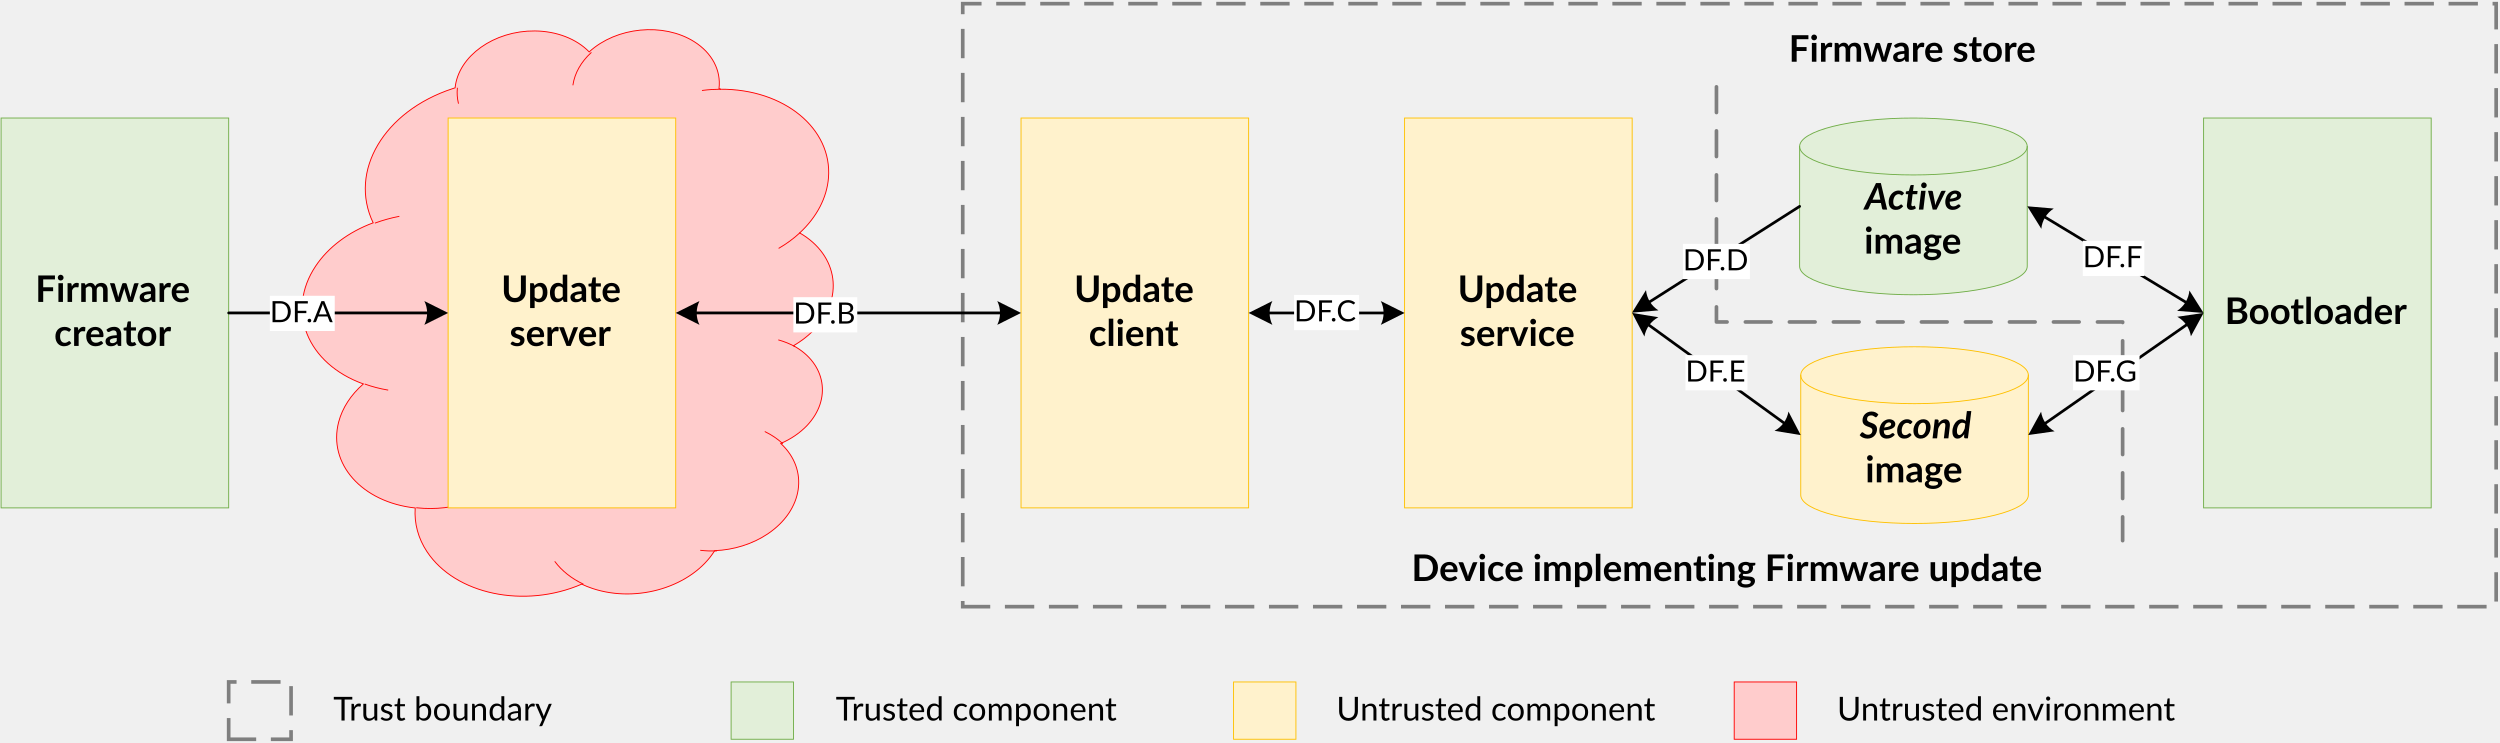
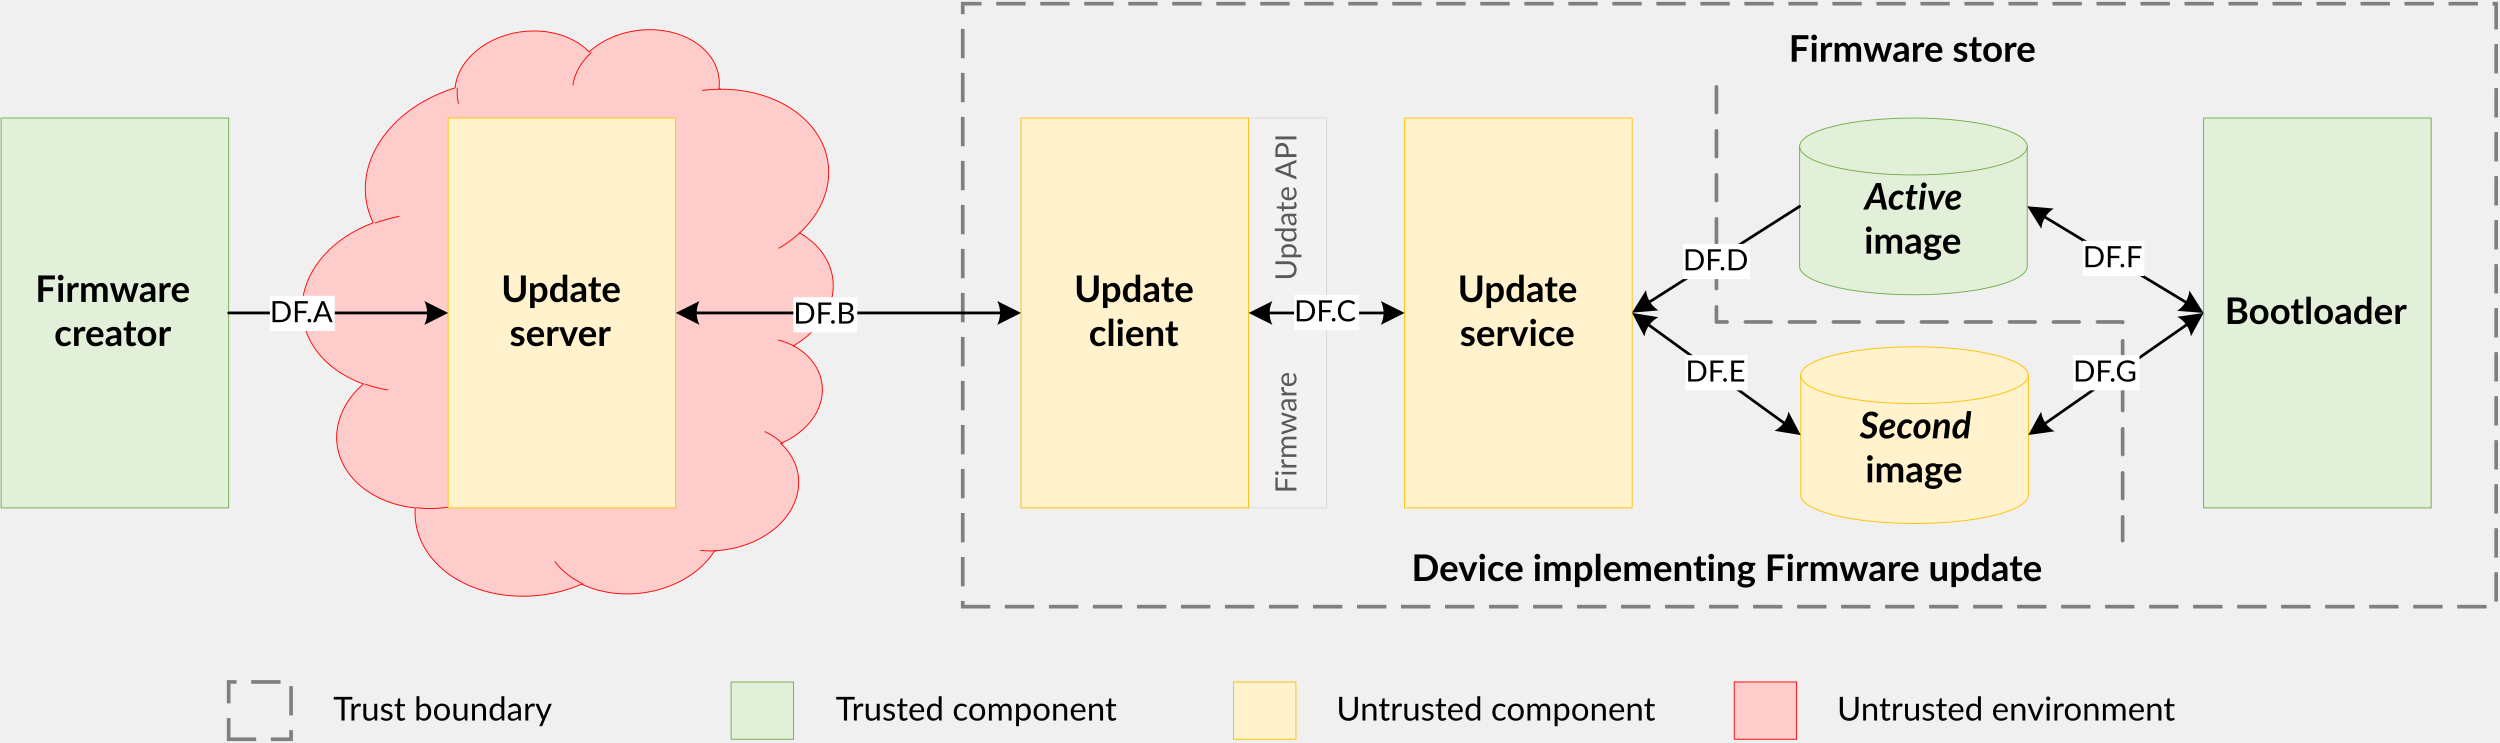
- <svg xmlns="http://www.w3.org/2000/svg" xmlns:xlink="http://www.w3.org/1999/xlink" width="9.466in" height="2.813in" viewBox="0 0 681.565 202.567" xml:space="preserve" color-interpolation-filters="sRGB" class="st24">
+ <svg xmlns="http://www.w3.org/2000/svg" xmlns:xlink="http://www.w3.org/1999/xlink" width="9.466in" height="2.813in" viewBox="0 0 681.565 202.567" xml:space="preserve" color-interpolation-filters="sRGB" class="st26">
  <style type="text/css">
	
- 		.st1 {fill:none;stroke:none;stroke-width:0.25}
- 		.st2 {stroke:#7f7f7f;stroke-dasharray:7,5;stroke-linecap:round;stroke-linejoin:round;stroke-width:1}
- 		.st3 {fill:#ffcccc;stroke:#ff0000;stroke-width:0.25}
- 		.st4 {stroke:#ff0000;stroke-width:0.25}
- 		.st5 {fill:#e2efd9;stroke:#70ad47;stroke-width:0.25}
- 		.st6 {fill:#000000;font-family:Lato;font-size:0.833em;font-weight:bold}
- 		.st7 {font-size:1em}
- 		.st8 {fill:#fff2cc;stroke:#fec000;stroke-width:0.25}
- 		.st9 {fill:#fff2cc}
- 		.st10 {stroke:#fec000;stroke-width:0.25}
- 		.st11 {fill:#000000;font-family:Lato;font-size:0.833em;font-style:italic;font-weight:bold}
- 		.st12 {font-size:1em;font-style:normal}
- 		.st13 {fill:#e2efd9}
- 		.st14 {stroke:#70ad47;stroke-width:0.25}
- 		.st15 {fill:none;stroke:#7f7f7f;stroke-dasharray:7,5;stroke-width:1}
- 		.st16 {marker-end:url(#mrkr5-66);stroke:#000000;stroke-linecap:round;stroke-linejoin:round;stroke-width:0.75}
- 		.st17 {fill:#000000;fill-opacity:1;stroke:#000000;stroke-opacity:1;stroke-width:0.229}
- 		.st18 {fill:#ffffff;stroke:none;stroke-linecap:butt;stroke-width:7.2}
- 		.st19 {fill:#000000;font-family:Lato;font-size:0.667em}
- 		.st20 {fill:#000000;font-family:Lato;font-size:0.75em}
- 		.st21 {marker-end:url(#mrkr5-66);marker-start:url(#mrkr5-99);stroke:#000000;stroke-linecap:round;stroke-linejoin:round;stroke-width:0.75}
- 		.st22 {fill:#ffffff;stroke:none;stroke-linecap:butt}
- 		.st23 {marker-start:url(#mrkr5-99);stroke:#000000;stroke-linecap:round;stroke-linejoin:round;stroke-width:0.75}
- 		.st24 {fill:none;fill-rule:evenodd;font-size:12px;overflow:visible;stroke-linecap:square;stroke-miterlimit:3}
+ 		.st1 {fill:#f2f2f2;stroke:#d8d8d8;stroke-width:0.25}
+ 		.st2 {fill:#595959;font-family:Lato;font-size:0.667em}
+ 		.st3 {fill:none;stroke:none;stroke-width:0.25}
+ 		.st4 {stroke:#7f7f7f;stroke-dasharray:7,5;stroke-linecap:round;stroke-linejoin:round;stroke-width:1}
+ 		.st5 {fill:#ffcccc;stroke:#ff0000;stroke-width:0.25}
+ 		.st6 {stroke:#ff0000;stroke-width:0.25}
+ 		.st7 {fill:#e2efd9;stroke:#70ad47;stroke-width:0.25}
+ 		.st8 {fill:#000000;font-family:Lato;font-size:0.833em;font-weight:bold}
+ 		.st9 {font-size:1em}
+ 		.st10 {fill:#fff2cc;stroke:#fec000;stroke-width:0.25}
+ 		.st11 {fill:#fff2cc}
+ 		.st12 {stroke:#fec000;stroke-width:0.25}
+ 		.st13 {fill:#000000;font-family:Lato;font-size:0.833em;font-style:italic;font-weight:bold}
+ 		.st14 {font-size:1em;font-style:normal}
+ 		.st15 {fill:#e2efd9}
+ 		.st16 {stroke:#70ad47;stroke-width:0.25}
+ 		.st17 {fill:none;stroke:#7f7f7f;stroke-dasharray:7,5;stroke-width:1}
+ 		.st18 {marker-end:url(#mrkr5-73);stroke:#000000;stroke-linecap:round;stroke-linejoin:round;stroke-width:0.75}
+ 		.st19 {fill:#000000;fill-opacity:1;stroke:#000000;stroke-opacity:1;stroke-width:0.229}
+ 		.st20 {fill:#ffffff;stroke:none;stroke-linecap:butt}
+ 		.st21 {fill:#000000;font-family:Lato;font-size:0.667em}
+ 		.st22 {fill:#000000;font-family:Lato;font-size:0.75em}
+ 		.st23 {marker-end:url(#mrkr5-73);marker-start:url(#mrkr5-106);stroke:#000000;stroke-linecap:round;stroke-linejoin:round;stroke-width:0.75}
+ 		.st24 {fill:#ffffff;stroke:none;stroke-linecap:butt;stroke-width:7.2}
+ 		.st25 {marker-start:url(#mrkr5-106);stroke:#000000;stroke-linecap:round;stroke-linejoin:round;stroke-width:0.75}
+ 		.st26 {fill:none;fill-rule:evenodd;font-size:12px;overflow:visible;stroke-linecap:square;stroke-miterlimit:3}
	
	</style>
  <defs id="Markers">
    <g id="lend5">
      <path d="M 2 1 L 0 0 L 1.981 -0.993 C 1.672 -0.365 1.673 0.373 1.985 1 " style="stroke:none" />
    </g>
-     <marker id="mrkr5-66" class="st17" refX="-7.63" orient="auto" markerUnits="strokeWidth" overflow="visible">
+     <marker id="mrkr5-73" class="st19" refX="-7.63" orient="auto" markerUnits="strokeWidth" overflow="visible">
      <use xlink:href="#lend5" transform="scale(-4.36,-4.36) " />
    </marker>
-     <marker id="mrkr5-99" class="st17" refX="7.15" orient="auto" markerUnits="strokeWidth" overflow="visible">
+     <marker id="mrkr5-106" class="st19" refX="7.15" orient="auto" markerUnits="strokeWidth" overflow="visible">
      <use xlink:href="#lend5" transform="scale(4.36) " />
    </marker>
  </defs>
  <g>
-     <g id="shape154-1" transform="translate(556.644,-34.3232)">
-       <rect x="0" y="181.737" width="44.148" height="20.83" class="st1" />
-     </g>
-     <g id="shape153-3" transform="translate(445.893,-178.89)">
-       <rect x="0" y="181.737" width="44.148" height="20.83" class="st1" />
-     </g>
-     <g id="shape155-5" transform="translate(467.967,-178.89)">
-       <path d="M0 202.57 L0 266.68 L110.75 266.68 L110.75 326.3" class="st2" />
-     </g>
-     <g id="group38-8" transform="translate(285.022,8.08665) rotate(90)">
-       <g id="shape32-9">
-         <path d="M16.24 88.6 C16.15 71.3 26.96 58.12 40.38 59.17 C45.82 59.6 51.11 62.35 55.42 67.02 C61.55 56.39 73.53 54.79         82.18 63.45 C83.69 64.96 85.03 66.73 86.18 68.71 C91.02 59.85 100.78 58.21 107.98 65.06 C109.97 66.97         111.63 69.4 112.83 72.18 C119.96 64.44 131.02 66.06 137.52 75.79 C140.25 79.88 141.86 84.98 142.06 90.2         C151.84 96.31 156.46 111.2 152.38 123.48 C152.04 124.52 151.64 125.51 151.19 126.46 C157.95 142.05 153.99         160.93 142.34 168.64 C138.72 171.04 134.61 172.15 130.42 171.86 C128.85 186.38 118.34 195.72 106.95         192.72 C103.15 191.72 99.56 189.4 96.6 186 C91.08 201.34 76.69 207.16 64.46 199 C59.33 195.58 55.16         190.04 52.67 183.32 C38.61 190.07 22.23 180.37 16.09 161.68 C16.01 161.44 15.93 161.22 15.86 160.98         C7.19 160.09 0.25 150.36 0.35 139.23 C0.41 133.3 2.5 127.89 6.06 124.42 C-0.77 116.99 -2.01 104.17 3.28         95.78 C6.34 90.93 11.08 88.42 16.06 89.02 L16.24 88.6 Z" class="st3" />
+     <g id="group160-1" transform="translate(340.407,-64.0869)">
+       <g id="shape161-2" transform="translate(-181.307,202.567) rotate(-90)">
+         <rect x="0" y="181.307" width="106.299" height="21.26" class="st1" />
+         <text x="4" y="194.34" class="st2">Firmware</text>
      </g>
-       <g id="shape36-11" transform="translate(6.27989,-17.0686)">
-         <path d="M8.77 145.91 C5.58 145.43 2.52 143.71 0 140.97" class="st4" />
-         <path d="M13.78 177.15 C12.44 177.47 11.07 177.57 9.69 177.43" class="st4" />
-         <path d="M46.43 199.8 C45.67 197.73 45.07 195.58 44.64 193.37" class="st4" />
-         <path d="M91.98 196.41 C91.62 198.54 91.09 200.61 90.38 202.57" class="st4" />
-         <path d="M114.92 161.69 C121.62 167.95 125.19 178.39 124.09 188.52" class="st4" />
-         <path d="M144.87 143.16 C143.36 146.32 141.28 148.94 138.79 150.81" class="st4" />
-         <path d="M135.85 106.78 C135.9 108.22 135.85 109.67 135.69 111.08" class="st4" />
-         <path d="M103.35 93.5 C104.23 91.71 105.3 90.12 106.55 88.77" class="st4" />
-         <path d="M78.34 89.8 C78.78 88.26 79.36 86.81 80.09 85.47" class="st4" />
-         <path d="M49.12 84.05 C50.67 85.73 52.08 87.63 53.3 89.73" class="st4" />
-         <path d="M10.29 110.61 C10.07 108.97 9.97 107.32 9.96 105.67" class="st4" />
+       <g id="shape162-5" transform="translate(-181.307,202.567) rotate(-90)">
+         <rect x="0" y="181.307" width="106.299" height="21.26" class="st3" />
+         <text x="62.01" y="194.34" class="st2">Update API</text>
      </g>
    </g>
-     <g id="shape2-24" transform="translate(0.25,-64.0869)">
-       <rect x="0" y="96.268" width="62.056" height="106.299" class="st5" />
-       <text x="9.33" y="146.42" class="st6">Firmware <tspan x="14.49" dy="1.2em" class="st7">creator</tspan>
+     <g id="shape154-8" transform="translate(556.644,-34.3232)">
+       <rect x="0" y="181.737" width="44.148" height="20.83" class="st3" />
+     </g>
+     <g id="shape153-10" transform="translate(445.893,-178.89)">
+       <rect x="0" y="181.737" width="44.148" height="20.83" class="st3" />
+     </g>
+     <g id="shape155-12" transform="translate(467.967,-178.89)">
+       <path d="M0 202.57 L0 266.68 L110.75 266.68 L110.75 326.3" class="st4" />
+     </g>
+     <g id="group38-15" transform="translate(285.022,8.08665) rotate(90)">
+       <g id="shape32-16">
+         <path d="M16.24 88.6 C16.15 71.3 26.96 58.12 40.38 59.17 C45.82 59.6 51.11 62.35 55.42 67.02 C61.55 56.39 73.53 54.79         82.18 63.45 C83.69 64.96 85.03 66.73 86.18 68.71 C91.02 59.85 100.78 58.21 107.98 65.06 C109.97 66.97         111.63 69.4 112.83 72.18 C119.96 64.44 131.02 66.06 137.52 75.79 C140.25 79.88 141.86 84.98 142.06 90.2         C151.84 96.31 156.46 111.2 152.38 123.48 C152.04 124.52 151.64 125.51 151.19 126.46 C157.95 142.05 153.99         160.93 142.34 168.64 C138.72 171.04 134.61 172.15 130.42 171.86 C128.85 186.38 118.34 195.72 106.95         192.72 C103.15 191.72 99.56 189.4 96.6 186 C91.08 201.34 76.69 207.16 64.46 199 C59.33 195.58 55.16         190.04 52.67 183.32 C38.61 190.07 22.23 180.37 16.09 161.68 C16.01 161.44 15.93 161.22 15.86 160.98         C7.19 160.09 0.25 150.36 0.35 139.23 C0.41 133.3 2.5 127.89 6.06 124.42 C-0.77 116.99 -2.01 104.17 3.28         95.78 C6.34 90.93 11.08 88.42 16.06 89.02 L16.24 88.6 Z" class="st5" />
+       </g>
+       <g id="shape36-18" transform="translate(6.27989,-17.0686)">
+         <path d="M8.77 145.91 C5.58 145.43 2.52 143.71 0 140.97" class="st6" />
+         <path d="M13.78 177.15 C12.44 177.47 11.07 177.57 9.69 177.43" class="st6" />
+         <path d="M46.43 199.8 C45.67 197.73 45.07 195.58 44.64 193.37" class="st6" />
+         <path d="M91.98 196.41 C91.62 198.54 91.09 200.61 90.38 202.57" class="st6" />
+         <path d="M114.92 161.69 C121.62 167.95 125.19 178.39 124.09 188.52" class="st6" />
+         <path d="M144.87 143.16 C143.36 146.32 141.28 148.94 138.79 150.81" class="st6" />
+         <path d="M135.85 106.78 C135.9 108.22 135.85 109.67 135.69 111.08" class="st6" />
+         <path d="M103.35 93.5 C104.23 91.71 105.3 90.12 106.55 88.77" class="st6" />
+         <path d="M78.34 89.8 C78.78 88.26 79.36 86.81 80.09 85.47" class="st6" />
+         <path d="M49.12 84.05 C50.67 85.73 52.08 87.63 53.3 89.73" class="st6" />
+         <path d="M10.29 110.61 C10.07 108.97 9.97 107.32 9.96 105.67" class="st6" />
+       </g>
+     </g>
+     <g id="shape2-31" transform="translate(0.25,-64.0869)">
+       <rect x="0" y="96.268" width="62.056" height="106.299" class="st7" />
+       <text x="9.33" y="146.42" class="st8">Firmware <tspan x="14.49" dy="1.2em" class="st9">creator</tspan>
      </text>
    </g>
-     <g id="shape16-28" transform="translate(278.352,-64.0869)">
-       <rect x="0" y="96.268" width="62.056" height="106.299" class="st8" />
-       <text x="14.49" y="146.42" class="st6">Update <tspan x="18.48" dy="1.2em" class="st7">client</tspan>
+     <g id="shape16-35" transform="translate(278.352,-64.0869)">
+       <rect x="0" y="96.268" width="62.056" height="106.299" class="st10" />
+       <text x="14.49" y="146.42" class="st8">Update <tspan x="18.48" dy="1.2em" class="st9">client</tspan>
      </text>
    </g>
-     <g id="shape17-32" transform="translate(382.927,-64.0869)">
-       <rect x="0" y="96.268" width="62.056" height="106.299" class="st8" />
-       <text x="14.49" y="146.42" class="st6">Update <tspan x="15.05" dy="1.2em" class="st7">service</tspan>
+     <g id="shape17-39" transform="translate(382.927,-64.0869)">
+       <rect x="0" y="96.268" width="62.056" height="106.299" class="st10" />
+       <text x="14.49" y="146.42" class="st8">Update <tspan x="15.05" dy="1.2em" class="st9">service</tspan>
      </text>
    </g>
-     <g id="shape19-36" transform="translate(600.792,-64.0869)">
-       <rect x="0" y="96.268" width="62.056" height="106.299" class="st5" />
-       <text x="5.77" y="152.42" class="st6">Bootloader</text>
+     <g id="shape19-43" transform="translate(600.792,-64.0869)">
+       <rect x="0" y="96.268" width="62.056" height="106.299" class="st7" />
+       <text x="5.77" y="152.42" class="st8">Bootloader</text>
    </g>
-     <g id="shape22-39" transform="translate(490.95,-59.835)">
-       <path d="M0 162.14 L0 194.81 A31.028 7.757 -180 1 0 62.06 194.81 L62.06 162.14 A31.028 7.757 -180 0 0 0 162.14 Z" class="st9" />
-       <path d="M0 162.14 L0 194.81 A31.028 7.757 -180 1 0 62.06 194.81 L62.06 162.14 A31.028 7.757 -180 0 0 0 162.14" class="st10" />
-       <path d="M0 162.14 A31.028 7.757 -180 0 0 62.06 162.14" class="st10" />
-       <text x="16.08" y="179.35" class="st11">Second <tspan x="17.59" dy="1.2em" class="st12">image</tspan>
+     <g id="shape22-46" transform="translate(490.95,-59.835)">
+       <path d="M0 162.14 L0 194.81 A31.028 7.757 -180 1 0 62.06 194.81 L62.06 162.14 A31.028 7.757 -180 0 0 0 162.14 Z" class="st11" />
+       <path d="M0 162.14 L0 194.81 A31.028 7.757 -180 1 0 62.06 194.81 L62.06 162.14 A31.028 7.757 -180 0 0 0 162.14" class="st12" />
+       <path d="M0 162.14 A31.028 7.757 -180 0 0 62.06 162.14" class="st12" />
+       <text x="16.08" y="179.35" class="st13">Second <tspan x="17.59" dy="1.2em" class="st14">image</tspan>
      </text>
    </g>
-     <g id="shape24-45" transform="translate(490.644,-122.197)">
-       <path d="M0 162.14 L0 194.81 A31.028 7.757 -180 0 0 62.06 194.81 L62.06 162.14 A31.028 7.757 -180 0 0 0 162.14 Z" class="st13" />
-       <path d="M0 162.14 L0 194.81 A31.028 7.757 -180 0 0 62.06 194.81 L62.06 162.14 A31.028 7.757 -180 0 0 0 162.14" class="st14" />
-       <path d="M0 162.14 A31.028 7.757 -180 0 0 62.06 162.14" class="st14" />
-       <text x="17.73" y="179.35" class="st11">Active <tspan x="17.59" dy="1.2em" class="st12">image</tspan>
+     <g id="shape24-52" transform="translate(490.644,-122.197)">
+       <path d="M0 162.14 L0 194.81 A31.028 7.757 -180 0 0 62.06 194.81 L62.06 162.14 A31.028 7.757 -180 0 0 0 162.14 Z" class="st15" />
+       <path d="M0 162.14 L0 194.81 A31.028 7.757 -180 0 0 62.06 194.81 L62.06 162.14 A31.028 7.757 -180 0 0 0 162.14" class="st16" />
+       <path d="M0 162.14 A31.028 7.757 -180 0 0 62.06 162.14" class="st16" />
+       <text x="17.73" y="179.35" class="st13">Active <tspan x="17.59" dy="1.2em" class="st14">image</tspan>
      </text>
    </g>
-     <g id="shape25-51" transform="translate(262.455,-37.1578)">
-       <path d="M0 202.57 L418.11 202.57 L418.11 38.16 L0 38.16 L0 202.57 Z" class="st15" />
-       <text x="122.36" y="195.57" class="st6">Device implementing Firmware update</text>
+     <g id="shape25-58" transform="translate(262.455,-37.1578)">
+       <path d="M0 202.57 L418.11 202.57 L418.11 38.16 L0 38.16 L0 202.57 Z" class="st17" />
+       <text x="122.36" y="195.57" class="st8">Device implementing Firmware update</text>
    </g>
-     <g id="shape15-54" transform="translate(122.14,-64.0869)">
-       <rect x="0" y="96.268" width="62.056" height="106.299" class="st8" />
-       <text x="14.49" y="146.42" class="st6">Update <tspan x="16.75" dy="1.2em" class="st7">server</tspan>
+     <g id="shape15-61" transform="translate(122.14,-64.0869)">
+       <rect x="0" y="96.268" width="62.056" height="106.299" class="st10" />
+       <text x="14.49" y="146.42" class="st8">Update <tspan x="16.75" dy="1.2em" class="st9">server</tspan>
      </text>
    </g>
-     <g id="shape101-58" transform="translate(477.801,-177.902)">
-       <rect x="0" y="181.737" width="88.457" height="20.83" class="st1" />
-       <text x="9.88" y="194.74" class="st6">Firmware store</text>
+     <g id="shape101-65" transform="translate(477.801,-177.902)">
+       <rect x="0" y="181.737" width="88.457" height="20.83" class="st3" />
+       <text x="9.88" y="194.74" class="st8">Firmware store</text>
    </g>
-     <g id="shape103-61" transform="translate(62.3058,-124.323)">
-       <path d="M0 209.65 L54.11 209.65" class="st16" />
-       <rect x="11.232" y="204.974" width="17.688" height="9.6" class="st18" />
-       <text x="11.23" y="212.17" class="st19">DF.A</text>
+     <g id="shape103-68" transform="translate(62.3058,-124.323)">
+       <path d="M0 209.65 L54.11 209.65" class="st18" />
+       <rect x="11.232" y="204.974" width="17.688" height="9.6" class="st20" />
+       <text x="11.23" y="212.17" class="st21">DF.A</text>
    </g>
-     <g id="group135-69" transform="translate(62.3058,-1)">
-       <g id="shape130-70" transform="translate(24.5197,-5.19399E-07)">
-         <rect x="0" y="186.945" width="103.949" height="15.623" class="st1" />
-         <text x="4" y="197.46" class="st20">Trust boundary</text>
+     <g id="group135-76" transform="translate(62.3058,-1)">
+       <g id="shape130-77" transform="translate(24.5197,-5.19399E-07)">
+         <rect x="0" y="186.945" width="103.949" height="15.623" class="st3" />
+         <text x="4" y="197.46" class="st22">Trust boundary</text>
      </g>
-       <g id="shape134-73">
-         <path d="M0 202.57 L17.01 202.57 L17.01 186.94 L0 186.94 L0 202.57 Z" class="st15" />
+       <g id="shape134-80">
+         <path d="M0 202.57 L17.01 202.57 L17.01 186.94 L0 186.94 L0 202.57 Z" class="st17" />
      </g>
    </g>
-     <g id="group136-75" transform="translate(199.301,-0.999992)">
-       <g id="shape1-76" transform="translate(0,-8.47828E-06)">
+     <g id="group136-82" transform="translate(199.301,-0.999992)">
+       <g id="shape1-83" transform="translate(0,-8.47828E-06)">
+         <rect x="0" y="186.945" width="17.008" height="15.623" class="st7" />
+       </g>
+       <g id="shape122-85" transform="translate(24.5197,2.84217E-14)">
+         <rect x="0" y="186.945" width="103.949" height="15.623" class="st3" />
+         <text x="4" y="197.46" class="st22">Trusted component</text>
+       </g>
+     </g>
+     <g id="group137-88" transform="translate(336.297,-0.999992)">
+       <g id="shape3-89">
+         <rect x="0" y="186.945" width="17.008" height="15.623" class="st10" />
+       </g>
+       <g id="shape121-91" transform="translate(24.035,0)">
+         <rect x="0" y="186.945" width="103.949" height="15.623" class="st3" />
+         <text x="4" y="197.46" class="st22">Untrusted component</text>
+       </g>
+     </g>
+     <g id="group138-94" transform="translate(472.808,-0.999992)">
+       <g id="shape127-95">
        <rect x="0" y="186.945" width="17.008" height="15.623" class="st5" />
      </g>
-       <g id="shape122-78" transform="translate(24.5197,2.84217E-14)">
-         <rect x="0" y="186.945" width="103.949" height="15.623" class="st1" />
-         <text x="4" y="197.46" class="st20">Trusted component</text>
+       <g id="shape128-97" transform="translate(24.035,2.84217E-14)">
+         <rect x="0" y="186.945" width="103.949" height="15.623" class="st3" />
+         <text x="4" y="197.46" class="st22">Untrusted environment</text>
      </g>
    </g>
-     <g id="group137-81" transform="translate(336.297,-0.999992)">
-       <g id="shape3-82">
-         <rect x="0" y="186.945" width="17.008" height="15.623" class="st8" />
-       </g>
-       <g id="shape121-84" transform="translate(24.035,0)">
-         <rect x="0" y="186.945" width="103.949" height="15.623" class="st1" />
-         <text x="4" y="197.46" class="st20">Untrusted component</text>
-       </g>
+     <g id="shape139-100" transform="translate(184.196,-124.323)">
+       <path d="M5.36 209.65 L5.72 209.65 L88.43 209.65" class="st23" />
+       <rect x="32.078" y="205.355" width="17.424" height="9.6" class="st20" />
+       <text x="32.08" y="212.55" class="st21">DF.B</text>
    </g>
-     <g id="group138-87" transform="translate(472.808,-0.999992)">
-       <g id="shape127-88">
-         <rect x="0" y="186.945" width="17.008" height="15.623" class="st3" />
-       </g>
-       <g id="shape128-90" transform="translate(24.035,2.84217E-14)">
-         <rect x="0" y="186.945" width="103.949" height="15.623" class="st1" />
-         <text x="4" y="197.46" class="st20">Untrusted environment</text>
-       </g>
+     <g id="shape140-110" transform="translate(340.407,-110.15)">
+       <path d="M5.36 195.48 L5.72 195.48 L36.8 195.48" class="st23" />
+       <rect x="12.396" y="190.569" width="17.728" height="9.6" class="st24" />
+       <text x="12.4" y="197.77" class="st21">DF.C</text>
    </g>
-     <g id="shape139-93" transform="translate(184.196,-124.323)">
-       <path d="M5.36 209.65 L5.72 209.65 L88.43 209.65" class="st21" />
-       <rect x="32.078" y="205.355" width="17.424" height="9.6" class="st18" />
-       <text x="32.08" y="212.55" class="st19">DF.B</text>
+     <g id="shape141-119" transform="translate(444.983,-117.237)">
+       <path d="M4.52 199.69 L4.83 199.5 L20.99 189.21 A2.362 2.362 0 1 1 24.98 186.67 L45.66 173.51" class="st25" />
+       <rect x="13.847" y="183.736" width="18.272" height="9.6" class="st20" />
+       <text x="13.85" y="190.94" class="st21">DF.D</text>
    </g>
-     <g id="shape140-103" transform="translate(340.407,-110.15)">
-       <path d="M5.36 195.48 L5.72 195.48 L36.8 195.48" class="st21" />
-       <rect x="12.396" y="190.569" width="17.728" height="9.6" class="st22" />
-       <text x="12.4" y="197.77" class="st19">DF.C</text>
+     <g id="shape142-126" transform="translate(444.983,-117.237)">
+       <path d="M4.34 205.71 L4.63 205.92 L41.33 232.52" class="st23" />
+       <rect x="14.536" y="214.067" width="16.896" height="9.6" class="st24" />
+       <text x="14.54" y="221.27" class="st21">DF.E</text>
    </g>
-     <g id="shape141-112" transform="translate(444.983,-117.237)">
-       <path d="M4.52 199.69 L4.83 199.5 L20.99 189.21 A2.362 2.362 0 1 1 24.98 186.67 L45.66 173.51" class="st23" />
-       <rect x="13.847" y="183.736" width="18.272" height="9.6" class="st18" />
-       <text x="13.85" y="190.94" class="st19">DF.D</text>
+     <g id="shape143-135" transform="translate(553.006,-83.9295)">
+       <path d="M4.4 199.5 L4.69 199.3 L23.77 186 A2.362 2.362 0 1 1 27.65 183.3 L43.09 172.53" class="st23" />
+       <rect x="12.2" y="180.76" width="18.12" height="9.6" class="st20" />
+       <text x="12.2" y="187.96" class="st21">DF.G</text>
    </g>
-     <g id="shape142-119" transform="translate(444.983,-117.237)">
-       <path d="M4.34 205.71 L4.63 205.92 L41.33 232.52" class="st21" />
-       <rect x="14.536" y="214.067" width="16.896" height="9.6" class="st18" />
-       <text x="14.54" y="221.27" class="st19">DF.E</text>
-     </g>
-     <g id="shape143-128" transform="translate(553.006,-83.9295)">
-       <path d="M4.4 199.5 L4.69 199.3 L23.77 186 A2.362 2.362 0 1 1 27.65 183.3 L43.09 172.53" class="st21" />
-       <rect x="12.2" y="180.76" width="18.12" height="9.6" class="st18" />
-       <text x="12.2" y="187.96" class="st19">DF.G</text>
-     </g>
-     <g id="shape144-137" transform="translate(552.699,-146.292)">
-       <path d="M4.59 205.34 L4.9 205.53 L43.19 228.66" class="st21" />
-       <rect x="15.162" y="211.941" width="16.776" height="9.6" class="st18" />
-       <text x="15.16" y="219.14" class="st19">DF.F</text>
+     <g id="shape144-144" transform="translate(552.699,-146.292)">
+       <path d="M4.59 205.34 L4.9 205.53 L43.19 228.66" class="st23" />
+       <rect x="15.162" y="211.941" width="16.776" height="9.6" class="st20" />
+       <text x="15.16" y="219.14" class="st21">DF.F</text>
    </g>
  </g>
</svg>
